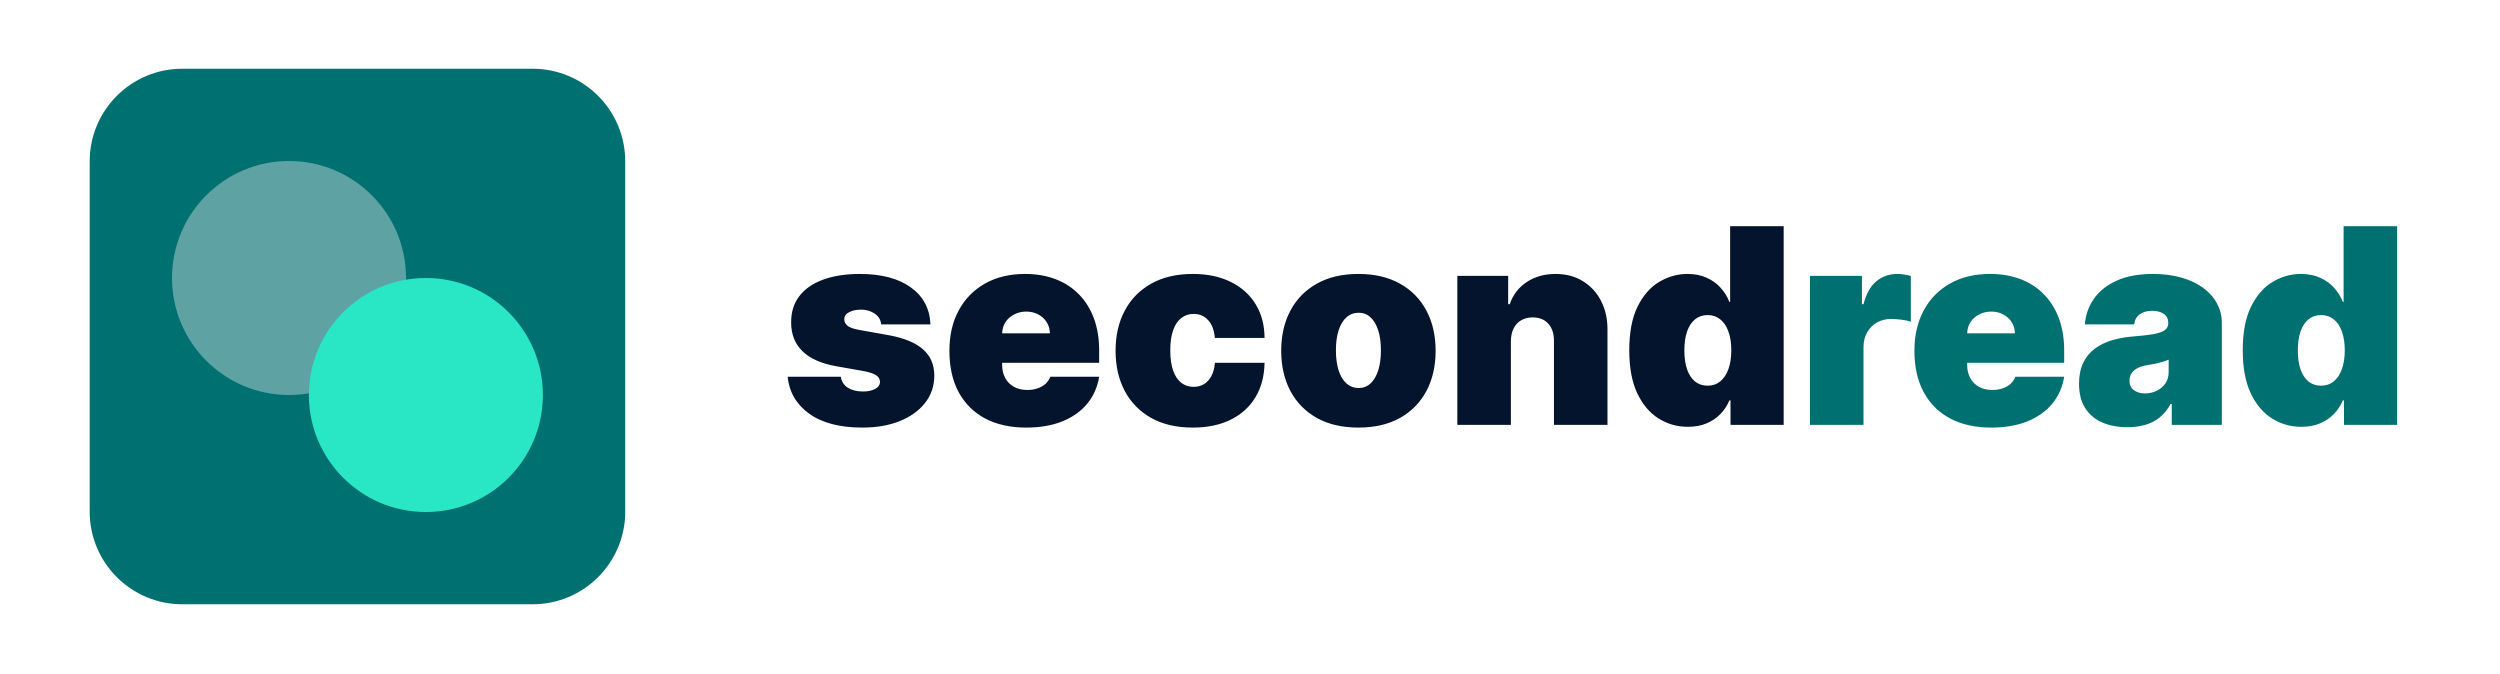
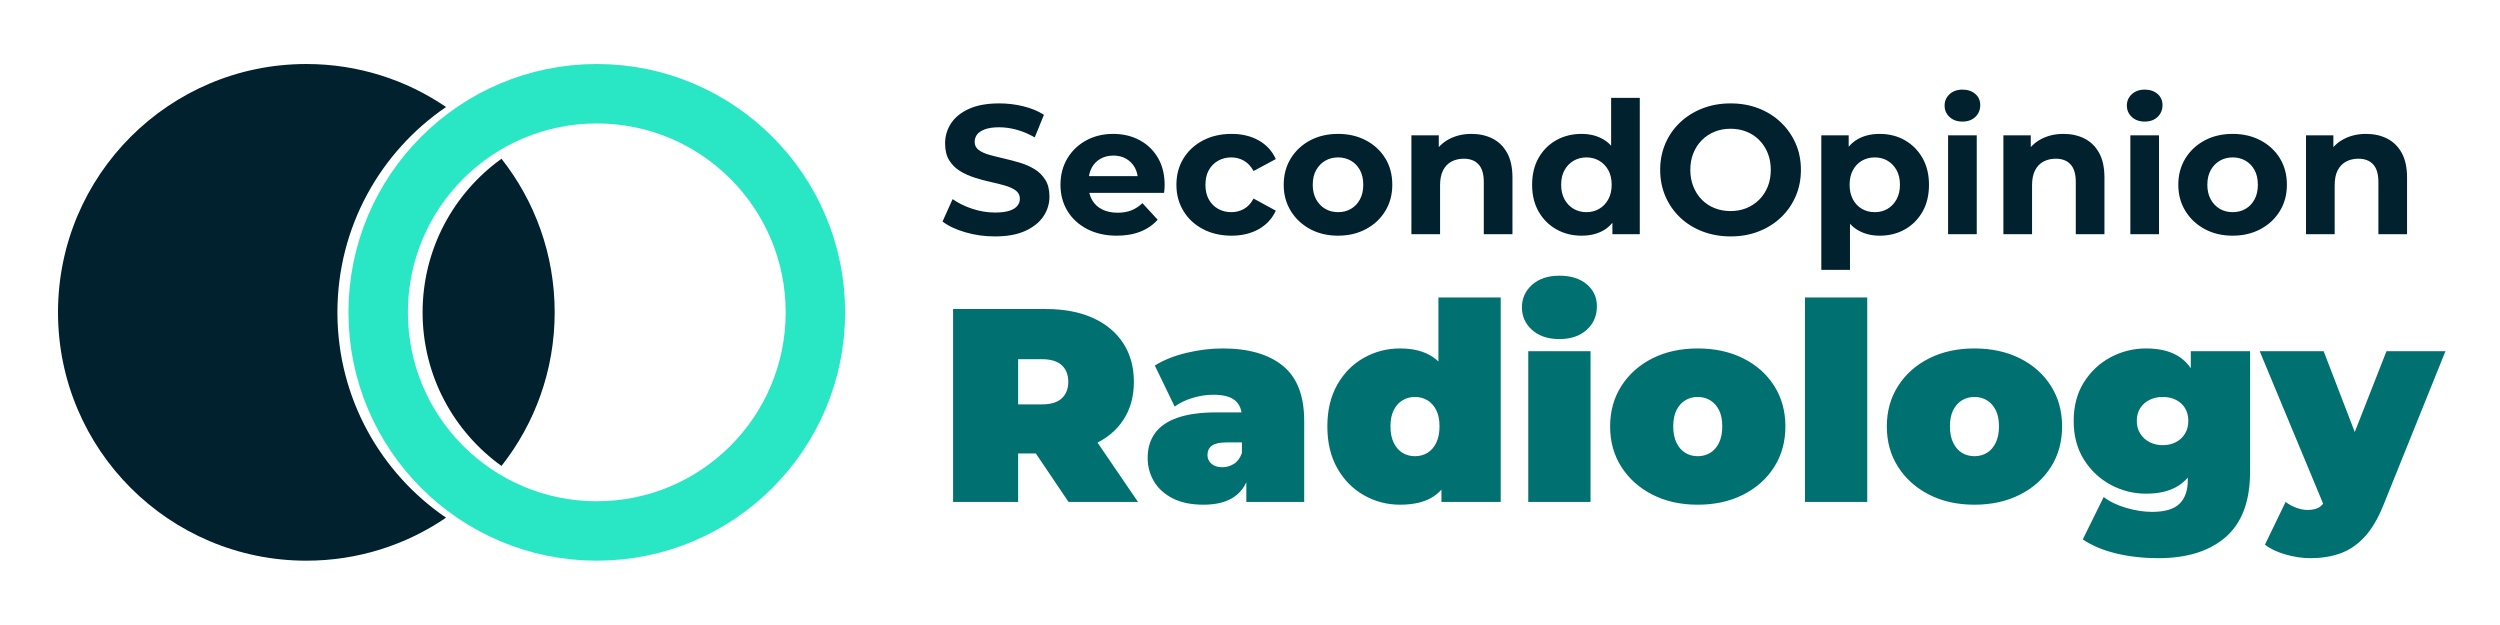
- <svg xmlns="http://www.w3.org/2000/svg" width="1080" height="291" viewBox="0 0 1080 291" fill="none">
-   <rect x="38.745" y="29.693" width="231.349" height="231.349" rx="40" fill="#007071" />
-   <circle cx="124.86" cy="120.093" r="50.55" fill="#5EA2A3" />
-   <circle cx="183.979" cy="170.643" r="50.55" fill="#29E6C4" />
-   <path d="M401.949 140.134H380.664C380.552 138.821 380.091 137.69 379.281 136.74C378.471 135.791 377.423 135.064 376.138 134.561C374.881 134.031 373.485 133.765 371.948 133.765C369.965 133.765 368.261 134.128 366.837 134.855C365.412 135.581 364.714 136.615 364.742 137.955C364.714 138.905 365.119 139.785 365.957 140.595C366.823 141.405 368.485 142.034 370.943 142.481L384.016 144.827C390.608 146.028 395.51 148.053 398.723 150.903C401.963 153.724 403.597 157.509 403.625 162.258C403.597 166.839 402.228 170.819 399.519 174.199C396.837 177.551 393.164 180.149 388.499 181.993C383.862 183.808 378.569 184.716 372.619 184.716C362.786 184.716 355.09 182.705 349.532 178.683C344.001 174.66 340.914 169.353 340.272 162.76H363.233C363.54 164.8 364.546 166.378 366.25 167.495C367.982 168.585 370.161 169.129 372.786 169.129C374.909 169.129 376.655 168.766 378.024 168.04C379.421 167.314 380.133 166.28 380.161 164.939C380.133 163.71 379.518 162.732 378.317 162.006C377.144 161.28 375.3 160.693 372.786 160.246L361.389 158.235C354.825 157.09 349.909 154.911 346.641 151.699C343.372 148.486 341.752 144.352 341.78 139.296C341.752 134.827 342.925 131.042 345.3 127.941C347.702 124.813 351.124 122.438 355.565 120.818C360.035 119.17 365.328 118.346 371.446 118.346C380.747 118.346 388.08 120.273 393.443 124.128C398.834 127.983 401.67 133.318 401.949 140.134ZM443.326 184.716C436.454 184.716 430.532 183.403 425.56 180.778C420.616 178.124 416.803 174.325 414.121 169.381C411.467 164.408 410.141 158.459 410.141 151.531C410.141 144.883 411.481 139.073 414.163 134.101C416.845 129.128 420.63 125.26 425.518 122.494C430.406 119.729 436.175 118.346 442.823 118.346C447.683 118.346 452.083 119.1 456.021 120.609C459.96 122.117 463.326 124.31 466.119 127.187C468.913 130.036 471.064 133.5 472.572 137.578C474.08 141.657 474.835 146.252 474.835 151.364V156.727H417.347V143.989H453.549C453.521 142.145 453.046 140.525 452.125 139.129C451.231 137.704 450.016 136.601 448.479 135.818C446.971 135.008 445.253 134.603 443.326 134.603C441.454 134.603 439.736 135.008 438.172 135.818C436.608 136.601 435.351 137.69 434.401 139.087C433.479 140.483 432.99 142.117 432.934 143.989V157.732C432.934 159.799 433.367 161.643 434.233 163.263C435.099 164.883 436.342 166.154 437.962 167.076C439.583 167.998 441.538 168.459 443.828 168.459C445.421 168.459 446.873 168.235 448.186 167.788C449.527 167.342 450.672 166.699 451.622 165.861C452.572 164.995 453.27 163.962 453.717 162.76H474.835C474.108 167.23 472.39 171.113 469.681 174.409C466.971 177.677 463.382 180.219 458.913 182.035C454.471 183.822 449.275 184.716 443.326 184.716ZM515.279 184.716C508.296 184.716 502.318 183.333 497.346 180.568C492.373 177.775 488.561 173.892 485.907 168.92C483.253 163.92 481.926 158.123 481.926 151.531C481.926 144.939 483.253 139.157 485.907 134.184C488.561 129.184 492.373 125.301 497.346 122.536C502.318 119.743 508.296 118.346 515.279 118.346C521.592 118.346 527.053 119.491 531.662 121.782C536.299 124.044 539.888 127.257 542.43 131.419C544.972 135.553 546.257 140.414 546.285 146H524.832C524.525 142.62 523.547 140.05 521.899 138.291C520.279 136.503 518.184 135.609 515.614 135.609C513.603 135.609 511.843 136.196 510.335 137.369C508.826 138.514 507.653 140.26 506.815 142.606C505.977 144.925 505.558 147.844 505.558 151.364C505.558 154.883 505.977 157.816 506.815 160.163C507.653 162.481 508.826 164.227 510.335 165.4C511.843 166.545 513.603 167.118 515.614 167.118C517.318 167.118 518.827 166.727 520.139 165.945C521.452 165.135 522.514 163.962 523.324 162.425C524.162 160.861 524.665 158.961 524.832 156.727H546.285C546.201 162.397 544.903 167.342 542.389 171.559C539.874 175.75 536.313 178.99 531.704 181.28C527.123 183.571 521.648 184.716 515.279 184.716ZM586.834 184.716C579.851 184.716 573.873 183.333 568.901 180.568C563.929 177.775 560.116 173.892 557.462 168.92C554.808 163.92 553.482 158.123 553.482 151.531C553.482 144.939 554.808 139.157 557.462 134.184C560.116 129.184 563.929 125.301 568.901 122.536C573.873 119.743 579.851 118.346 586.834 118.346C593.818 118.346 599.795 119.743 604.768 122.536C609.74 125.301 613.553 129.184 616.206 134.184C618.86 139.157 620.187 144.939 620.187 151.531C620.187 158.123 618.86 163.92 616.206 168.92C613.553 173.892 609.74 177.775 604.768 180.568C599.795 183.333 593.818 184.716 586.834 184.716ZM587.002 167.621C588.957 167.621 590.647 166.964 592.072 165.652C593.496 164.339 594.6 162.467 595.382 160.037C596.164 157.607 596.555 154.716 596.555 151.364C596.555 147.984 596.164 145.092 595.382 142.69C594.6 140.26 593.496 138.388 592.072 137.075C590.647 135.763 588.957 135.106 587.002 135.106C584.935 135.106 583.161 135.763 581.681 137.075C580.2 138.388 579.069 140.26 578.287 142.69C577.505 145.092 577.113 147.984 577.113 151.364C577.113 154.716 577.505 157.607 578.287 160.037C579.069 162.467 580.2 164.339 581.681 165.652C583.161 166.964 584.935 167.621 587.002 167.621ZM652.702 147.341V183.543H629.573V119.184H651.528V131.419H652.199C653.596 127.341 656.054 124.142 659.573 121.824C663.121 119.505 667.255 118.346 671.976 118.346C676.529 118.346 680.482 119.394 683.834 121.489C687.214 123.556 689.825 126.405 691.669 130.036C693.541 133.668 694.462 137.816 694.434 142.481V183.543H671.305V147.341C671.333 144.157 670.523 141.657 668.875 139.841C667.255 138.025 664.992 137.117 662.087 137.117C660.188 137.117 658.526 137.536 657.101 138.374C655.705 139.184 654.629 140.358 653.875 141.894C653.121 143.402 652.73 145.218 652.702 147.341ZM729.149 184.381C724.568 184.381 720.35 183.18 716.495 180.778C712.668 178.375 709.595 174.73 707.277 169.842C704.986 164.953 703.841 158.794 703.841 151.364C703.841 143.598 705.042 137.285 707.444 132.425C709.875 127.564 713.003 124.003 716.83 121.74C720.685 119.477 724.735 118.346 728.981 118.346C732.166 118.346 734.959 118.905 737.361 120.022C739.764 121.111 741.775 122.578 743.395 124.422C745.015 126.237 746.244 128.235 747.082 130.413H747.417V97.731H770.546V183.543H747.585V172.984H747.082C746.188 175.163 744.903 177.118 743.227 178.85C741.579 180.554 739.568 181.909 737.194 182.914C734.847 183.892 732.166 184.381 729.149 184.381ZM737.697 166.615C739.819 166.615 741.635 166.001 743.144 164.772C744.68 163.515 745.853 161.755 746.663 159.492C747.501 157.202 747.92 154.492 747.92 151.364C747.92 148.179 747.501 145.456 746.663 143.193C745.853 140.902 744.68 139.157 743.144 137.955C741.635 136.726 739.819 136.112 737.697 136.112C735.574 136.112 733.758 136.726 732.249 137.955C730.769 139.157 729.624 140.902 728.814 143.193C728.032 145.456 727.64 148.179 727.64 151.364C727.64 154.548 728.032 157.285 728.814 159.576C729.624 161.839 730.769 163.584 732.249 164.814C733.758 166.015 735.574 166.615 737.697 166.615Z" fill="#03142C" />
-   <path d="M781.901 183.543V119.184H804.36V131.419H805.03C806.204 126.894 808.061 123.584 810.603 121.489C813.173 119.394 816.176 118.346 819.612 118.346C820.617 118.346 821.609 118.43 822.587 118.597C823.592 118.737 824.556 118.947 825.478 119.226V138.961C824.332 138.57 822.922 138.277 821.246 138.081C819.57 137.886 818.131 137.788 816.93 137.788C814.667 137.788 812.628 138.305 810.813 139.338C809.025 140.344 807.614 141.768 806.581 143.612C805.547 145.428 805.03 147.565 805.03 150.023V183.543H781.901ZM860.213 184.716C853.341 184.716 847.42 183.403 842.447 180.778C837.503 178.124 833.69 174.325 831.009 169.381C828.355 164.408 827.028 158.459 827.028 151.531C827.028 144.883 828.369 139.073 831.05 134.101C833.732 129.128 837.517 125.26 842.405 122.494C847.294 119.729 853.062 118.346 859.71 118.346C864.571 118.346 868.97 119.1 872.909 120.609C876.848 122.117 880.214 124.31 883.007 127.187C885.8 130.036 887.951 133.5 889.46 137.578C890.968 141.657 891.722 146.252 891.722 151.364V156.727H834.235V143.989H870.437C870.409 142.145 869.934 140.525 869.012 139.129C868.118 137.704 866.903 136.601 865.367 135.818C863.858 135.008 862.141 134.603 860.213 134.603C858.342 134.603 856.624 135.008 855.059 135.818C853.495 136.601 852.238 137.69 851.288 139.087C850.367 140.483 849.878 142.117 849.822 143.989V157.732C849.822 159.799 850.255 161.643 851.121 163.263C851.987 164.883 853.23 166.154 854.85 167.076C856.47 167.998 858.425 168.459 860.716 168.459C862.308 168.459 863.761 168.235 865.074 167.788C866.414 167.342 867.56 166.699 868.509 165.861C869.459 164.995 870.157 163.962 870.604 162.76H891.722C890.996 167.23 889.278 171.113 886.568 174.409C883.859 177.677 880.269 180.219 875.8 182.035C871.359 183.822 866.163 184.716 860.213 184.716ZM919.094 184.549C914.987 184.549 911.356 183.878 908.199 182.537C905.071 181.169 902.613 179.102 900.825 176.336C899.037 173.571 898.143 170.051 898.143 165.777C898.143 162.258 898.744 159.255 899.945 156.769C901.146 154.255 902.822 152.202 904.973 150.609C907.124 149.017 909.624 147.802 912.473 146.964C915.35 146.126 918.451 145.581 921.775 145.33C925.379 145.051 928.27 144.715 930.449 144.324C932.655 143.905 934.248 143.333 935.225 142.606C936.203 141.852 936.692 140.86 936.692 139.631V139.464C936.692 137.788 936.049 136.503 934.764 135.609C933.479 134.715 931.831 134.268 929.82 134.268C927.613 134.268 925.812 134.757 924.415 135.735C923.046 136.684 922.222 138.151 921.943 140.134H900.657C900.937 136.224 902.18 132.62 904.387 129.324C906.621 126 909.876 123.346 914.149 121.363C918.423 119.352 923.758 118.346 930.155 118.346C934.764 118.346 938.898 118.891 942.558 119.98C946.217 121.042 949.332 122.536 951.902 124.463C954.471 126.363 956.427 128.598 957.768 131.168C959.136 133.709 959.821 136.475 959.821 139.464V183.543H938.2V174.492H937.697C936.412 176.895 934.848 178.836 933.005 180.317C931.189 181.797 929.108 182.873 926.761 183.543C924.443 184.213 921.887 184.549 919.094 184.549ZM926.636 169.967C928.395 169.967 930.044 169.604 931.58 168.878C933.144 168.152 934.415 167.104 935.393 165.735C936.37 164.367 936.859 162.705 936.859 160.749V155.386C936.245 155.637 935.588 155.875 934.89 156.098C934.22 156.322 933.493 156.531 932.711 156.727C931.957 156.922 931.147 157.104 930.281 157.271C929.443 157.439 928.563 157.593 927.641 157.732C925.854 158.012 924.387 158.473 923.242 159.115C922.124 159.73 921.286 160.498 920.728 161.42C920.197 162.313 919.932 163.319 919.932 164.436C919.932 166.224 920.56 167.593 921.817 168.543C923.074 169.492 924.68 169.967 926.636 169.967ZM994.169 184.381C989.587 184.381 985.369 183.18 981.515 180.778C977.688 178.375 974.615 174.73 972.297 169.842C970.006 164.953 968.861 158.794 968.861 151.364C968.861 143.598 970.062 137.285 972.464 132.425C974.894 127.564 978.023 124.003 981.85 121.74C985.705 119.477 989.755 118.346 994.001 118.346C997.185 118.346 999.979 118.905 1002.38 120.022C1004.78 121.111 1006.79 122.578 1008.41 124.422C1010.03 126.237 1011.26 128.235 1012.1 130.413H1012.44V97.731H1035.57V183.543H1012.6V172.984H1012.1C1011.21 175.163 1009.92 177.118 1008.25 178.85C1006.6 180.554 1004.59 181.909 1002.21 182.914C999.867 183.892 997.185 184.381 994.169 184.381ZM1002.72 166.615C1004.84 166.615 1006.65 166.001 1008.16 164.772C1009.7 163.515 1010.87 161.755 1011.68 159.492C1012.52 157.202 1012.94 154.492 1012.94 151.364C1012.94 148.179 1012.52 145.456 1011.68 143.193C1010.87 140.902 1009.7 139.157 1008.16 137.955C1006.65 136.726 1004.84 136.112 1002.72 136.112C1000.59 136.112 998.778 136.726 997.269 137.955C995.789 139.157 994.643 140.902 993.833 143.193C993.051 145.456 992.66 148.179 992.66 151.364C992.66 154.548 993.051 157.285 993.833 159.576C994.643 161.839 995.789 163.584 997.269 164.814C998.778 166.015 1000.59 166.615 1002.72 166.615Z" fill="#007071" />
+ <svg xmlns="http://www.w3.org/2000/svg" viewBox="0 0 2041 510" width="2041" height="510" fill="none" role="img" aria-label="SecondOpinion Radiology">
+   <g transform="translate(47.35474 52.25803)">
+     <path d="M202.742 0C245.035 0 284.302 12.953 316.797 35.104C263.262 71.598 228.11 133.064 228.11 202.742L228.114 204.053C228.552 273.19 263.597 334.114 316.796 370.379C284.301 392.53 245.035 405.484 202.742 405.484C90.771 405.484 0 314.713 0 202.742C0 90.771 90.771 0 202.742 0ZM362.068 77.355C389.259 111.857 405.483 155.405 405.483 202.742C405.483 250.08 389.258 293.627 362.068 328.129C323.063 300.144 297.652 254.411 297.652 202.742C297.652 151.073 323.063 105.34 362.068 77.355Z" fill="#00212D" />
+     <circle cx="439.852" cy="202.742" r="178.48" stroke="#29E6C4" stroke-width="48.523" />
+   </g>
+   <path d="M812.22 193.01Q799.62 193.01 788.07 189.63Q776.52 186.26 769.47 180.86L777.72 162.56Q784.47 167.36 793.7 170.43Q802.92 173.51 812.37 173.51Q819.57 173.51 824 172.08Q828.42 170.66 830.52 168.11Q832.62 165.56 832.62 162.26Q832.62 158.06 829.32 155.58Q826.02 153.11 820.62 151.53Q815.22 149.96 808.7 148.53Q802.17 147.11 795.65 145.01Q789.12 142.91 783.72 139.61Q778.32 136.31 774.95 130.91Q771.57 125.51 771.57 117.11Q771.57 108.11 776.45 100.68Q781.32 93.26 791.15 88.83Q800.97 84.41 815.82 84.41Q825.72 84.41 835.32 86.73Q844.92 89.06 852.27 93.71L844.77 112.16Q837.42 107.96 830.07 105.93Q822.72 103.91 815.67 103.91Q808.62 103.91 804.12 105.56Q799.62 107.21 797.67 109.83Q795.72 112.46 795.72 115.91Q795.72 119.96 799.02 122.43Q802.32 124.91 807.72 126.41Q813.12 127.91 819.65 129.41Q826.17 130.91 832.7 132.86Q839.22 134.81 844.62 138.11Q850.02 141.41 853.4 146.81Q856.77 152.21 856.77 160.46Q856.77 169.31 851.82 176.66Q846.87 184.01 837.05 188.51Q827.22 193.01 812.22 193.01ZM911.82 192.41Q898.02 192.41 887.6 187.01Q877.17 181.61 871.47 172.23Q865.77 162.86 865.77 150.86Q865.77 138.71 871.4 129.33Q877.02 119.96 886.77 114.63Q896.52 109.31 908.82 109.31Q920.67 109.31 930.2 114.33Q939.72 119.36 945.27 128.73Q950.82 138.11 950.82 151.16Q950.82 152.51 950.67 154.23Q950.52 155.96 950.37 157.46H884.82V143.81H938.07L929.07 147.86Q929.07 141.56 926.52 136.91Q923.97 132.26 919.47 129.63Q914.97 127.01 908.97 127.01Q902.97 127.01 898.4 129.63Q893.82 132.26 891.27 136.98Q888.72 141.71 888.72 148.16V151.76Q888.72 158.36 891.65 163.38Q894.57 168.41 899.9 171.03Q905.22 173.66 912.42 173.66Q918.87 173.66 923.75 171.71Q928.62 169.76 932.67 165.86L945.12 179.36Q939.57 185.66 931.17 189.03Q922.77 192.41 911.82 192.41ZM1005.42 192.41Q992.37 192.41 982.17 187.08Q971.97 181.76 966.2 172.31Q960.42 162.86 960.42 150.86Q960.42 138.71 966.2 129.33Q971.97 119.96 982.17 114.63Q992.37 109.31 1005.42 109.31Q1018.17 109.31 1027.62 114.63Q1037.07 119.96 1041.57 129.86L1023.42 139.61Q1020.27 133.91 1015.55 131.21Q1010.82 128.51 1005.27 128.51Q999.27 128.51 994.47 131.21Q989.67 133.91 986.9 138.86Q984.12 143.81 984.12 150.86Q984.12 157.91 986.9 162.86Q989.67 167.81 994.47 170.51Q999.27 173.21 1005.27 173.21Q1010.82 173.21 1015.55 170.58Q1020.27 167.96 1023.42 162.11L1041.57 172.01Q1037.07 181.76 1027.62 187.08Q1018.17 192.41 1005.42 192.41ZM1092.42 192.41Q1079.52 192.41 1069.55 187.01Q1059.57 181.61 1053.8 172.23Q1048.02 162.86 1048.02 150.86Q1048.02 138.71 1053.8 129.33Q1059.57 119.96 1069.55 114.63Q1079.52 109.31 1092.42 109.31Q1105.17 109.31 1115.22 114.63Q1125.27 119.96 1130.97 129.26Q1136.67 138.56 1136.67 150.86Q1136.67 162.86 1130.97 172.23Q1125.27 181.61 1115.22 187.01Q1105.17 192.41 1092.42 192.41ZM1092.42 173.21Q1098.27 173.21 1102.92 170.51Q1107.57 167.81 1110.27 162.78Q1112.97 157.76 1112.97 150.86Q1112.97 143.81 1110.27 138.86Q1107.57 133.91 1102.92 131.21Q1098.27 128.51 1092.42 128.51Q1086.57 128.51 1081.92 131.21Q1077.27 133.91 1074.5 138.86Q1071.72 143.81 1071.72 150.86Q1071.72 157.76 1074.5 162.78Q1077.27 167.81 1081.92 170.51Q1086.57 173.21 1092.42 173.21ZM1201.32 109.31Q1210.92 109.31 1218.5 113.13Q1226.07 116.96 1230.42 124.83Q1234.77 132.71 1234.77 145.01V191.21H1211.37V148.61Q1211.37 138.86 1207.1 134.21Q1202.82 129.56 1195.02 129.56Q1189.47 129.56 1185.05 131.88Q1180.62 134.21 1178.15 139.01Q1175.67 143.81 1175.67 151.31V191.21H1152.27V110.51H1174.62V132.86L1170.42 126.11Q1174.77 118.01 1182.87 113.66Q1190.97 109.31 1201.32 109.31ZM1291.17 192.41Q1279.77 192.41 1270.62 187.23Q1261.47 182.06 1256.15 172.76Q1250.82 163.46 1250.82 150.86Q1250.82 138.11 1256.15 128.81Q1261.47 119.51 1270.62 114.41Q1279.77 109.31 1291.17 109.31Q1301.37 109.31 1309.02 113.81Q1316.67 118.31 1320.87 127.46Q1325.07 136.61 1325.07 150.86Q1325.07 164.96 1321.02 174.18Q1316.97 183.41 1309.4 187.91Q1301.82 192.41 1291.17 192.41ZM1295.22 173.21Q1300.92 173.21 1305.57 170.51Q1310.22 167.81 1313 162.78Q1315.77 157.76 1315.77 150.86Q1315.77 143.81 1313 138.86Q1310.22 133.91 1305.57 131.21Q1300.92 128.51 1295.22 128.51Q1289.37 128.51 1284.72 131.21Q1280.07 133.91 1277.3 138.86Q1274.52 143.81 1274.52 150.86Q1274.52 157.76 1277.3 162.78Q1280.07 167.81 1284.72 170.51Q1289.37 173.21 1295.22 173.21ZM1316.37 191.21V174.71L1316.82 150.71L1315.32 126.86V79.91H1338.72V191.21ZM1412.97 193.01Q1400.52 193.01 1389.95 188.96Q1379.37 184.91 1371.65 177.56Q1363.92 170.21 1359.65 160.31Q1355.37 150.41 1355.37 138.71Q1355.37 127.01 1359.65 117.11Q1363.92 107.21 1371.72 99.86Q1379.52 92.51 1390.02 88.46Q1400.52 84.41 1412.82 84.41Q1425.27 84.41 1435.7 88.46Q1446.12 92.51 1453.85 99.86Q1461.57 107.21 1465.92 117.03Q1470.27 126.86 1470.27 138.71Q1470.27 150.41 1465.92 160.38Q1461.57 170.36 1453.85 177.63Q1446.12 184.91 1435.7 188.96Q1425.27 193.01 1412.97 193.01ZM1412.82 172.31Q1419.87 172.31 1425.8 169.91Q1431.72 167.51 1436.22 163.01Q1440.72 158.51 1443.2 152.36Q1445.67 146.21 1445.67 138.71Q1445.67 131.21 1443.2 125.06Q1440.72 118.91 1436.3 114.41Q1431.87 109.91 1425.87 107.51Q1419.87 105.11 1412.82 105.11Q1405.77 105.11 1399.85 107.51Q1393.92 109.91 1389.42 114.41Q1384.92 118.91 1382.45 125.06Q1379.97 131.21 1379.97 138.71Q1379.97 146.06 1382.45 152.28Q1384.92 158.51 1389.35 163.01Q1393.77 167.51 1399.77 169.91Q1405.77 172.31 1412.82 172.31ZM1534.62 192.41Q1524.42 192.41 1516.77 187.91Q1509.12 183.41 1504.85 174.18Q1500.57 164.96 1500.57 150.86Q1500.57 136.61 1504.62 127.46Q1508.67 118.31 1516.32 113.81Q1523.97 109.31 1534.62 109.31Q1546.02 109.31 1555.1 114.48Q1564.17 119.66 1569.5 128.96Q1574.82 138.26 1574.82 150.86Q1574.82 163.61 1569.5 172.91Q1564.17 182.21 1555.1 187.31Q1546.02 192.41 1534.62 192.41ZM1486.92 220.31V110.51H1509.27V127.01L1508.82 151.01L1510.32 174.86V220.31ZM1530.57 173.21Q1536.42 173.21 1541 170.51Q1545.57 167.81 1548.35 162.78Q1551.12 157.76 1551.12 150.86Q1551.12 143.81 1548.35 138.86Q1545.57 133.91 1541 131.21Q1536.42 128.51 1530.57 128.51Q1524.72 128.51 1520.07 131.21Q1515.42 133.91 1512.72 138.86Q1510.02 143.81 1510.02 150.86Q1510.02 157.76 1512.72 162.78Q1515.42 167.81 1520.07 170.51Q1524.72 173.21 1530.57 173.21ZM1590.42 191.21V110.51H1613.82V191.21ZM1602.12 99.26Q1595.67 99.26 1591.62 95.51Q1587.57 91.76 1587.57 86.21Q1587.57 80.66 1591.62 76.91Q1595.67 73.16 1602.12 73.16Q1608.57 73.16 1612.62 76.68Q1616.67 80.21 1616.67 85.76Q1616.67 91.61 1612.7 95.43Q1608.72 99.26 1602.12 99.26ZM1684.62 109.31Q1694.22 109.31 1701.8 113.13Q1709.37 116.96 1713.72 124.83Q1718.07 132.71 1718.07 145.01V191.21H1694.67V148.61Q1694.67 138.86 1690.4 134.21Q1686.12 129.56 1678.32 129.56Q1672.77 129.56 1668.35 131.88Q1663.92 134.21 1661.45 139.01Q1658.97 143.81 1658.97 151.31V191.21H1635.57V110.51H1657.92V132.86L1653.72 126.11Q1658.07 118.01 1666.17 113.66Q1674.27 109.31 1684.62 109.31ZM1739.22 191.21V110.51H1762.62V191.21ZM1750.92 99.26Q1744.47 99.26 1740.42 95.51Q1736.37 91.76 1736.37 86.21Q1736.37 80.66 1740.42 76.91Q1744.47 73.16 1750.92 73.16Q1757.37 73.16 1761.42 76.68Q1765.47 80.21 1765.47 85.76Q1765.47 91.61 1761.5 95.43Q1757.52 99.26 1750.92 99.26ZM1822.77 192.41Q1809.87 192.41 1799.9 187.01Q1789.92 181.61 1784.15 172.23Q1778.37 162.86 1778.37 150.86Q1778.37 138.71 1784.15 129.33Q1789.92 119.96 1799.9 114.63Q1809.87 109.31 1822.77 109.31Q1835.52 109.31 1845.57 114.63Q1855.62 119.96 1861.32 129.26Q1867.02 138.56 1867.02 150.86Q1867.02 162.86 1861.32 172.23Q1855.62 181.61 1845.57 187.01Q1835.52 192.41 1822.77 192.41ZM1822.77 173.21Q1828.62 173.21 1833.27 170.51Q1837.92 167.81 1840.62 162.78Q1843.32 157.76 1843.32 150.86Q1843.32 143.81 1840.62 138.86Q1837.92 133.91 1833.27 131.21Q1828.62 128.51 1822.77 128.51Q1816.92 128.51 1812.27 131.21Q1807.62 133.91 1804.85 138.86Q1802.07 143.81 1802.07 150.86Q1802.07 157.76 1804.85 162.78Q1807.62 167.81 1812.27 170.51Q1816.92 173.21 1822.77 173.21ZM1931.67 109.31Q1941.27 109.31 1948.85 113.13Q1956.42 116.96 1960.77 124.83Q1965.12 132.71 1965.12 145.01V191.21H1941.72V148.61Q1941.72 138.86 1937.45 134.21Q1933.17 129.56 1925.37 129.56Q1919.82 129.56 1915.4 131.88Q1910.97 134.21 1908.5 139.01Q1906.02 143.81 1906.02 151.31V191.21H1882.62V110.51H1904.97V132.86L1900.77 126.11Q1905.12 118.01 1913.22 113.66Q1921.32 109.31 1931.67 109.31Z" fill="#00212D" />
+   <path d="M778.1 409.79V252.29H853.92Q875.97 252.29 892.06 259.49Q908.15 266.69 916.92 280.08Q925.7 293.47 925.7 311.69Q925.7 329.92 916.92 343.08Q908.15 356.24 892.06 363.22Q875.97 370.19 853.92 370.19H807.57L831.2 348.37V409.79ZM872.37 409.79 833.67 352.42H889.92L929.07 409.79ZM831.2 354.22 807.57 330.14H850.55Q861.57 330.14 866.86 325.19Q872.15 320.24 872.15 311.69Q872.15 303.14 866.86 298.19Q861.57 293.24 850.55 293.24H807.57L831.2 269.17ZM1017.5 409.79V387.97L1013.9 382.12V340.72Q1013.9 331.72 1008.38 326.99Q1002.87 322.27 990.5 322.27Q982.17 322.27 973.62 324.86Q965.07 327.44 959 331.94L942.8 298.42Q953.6 291.67 968.67 288.07Q983.75 284.47 998.15 284.47Q1029.87 284.47 1047.31 298.64Q1064.75 312.82 1064.75 343.64V409.79ZM982.62 412.04Q967.55 412.04 957.42 406.87Q947.3 401.69 942.12 393.03Q936.95 384.37 936.95 373.79Q936.95 361.87 943.02 353.54Q949.1 345.22 961.58 340.94Q974.07 336.67 993.2 336.67H1018.85V361.19H1001.3Q993.2 361.19 989.48 363.78Q985.77 366.37 985.77 371.54Q985.77 375.82 989.03 378.63Q992.3 381.44 997.92 381.44Q1003.1 381.44 1007.48 378.63Q1011.87 375.82 1013.9 369.74L1020.42 384.82Q1017.5 398.54 1008.05 405.29Q998.6 412.04 982.62 412.04ZM1143.05 412.04Q1127.07 412.04 1113.46 404.28Q1099.85 396.52 1091.75 382.23Q1083.65 367.94 1083.65 348.14Q1083.65 328.34 1091.75 314.06Q1099.85 299.77 1113.46 292.12Q1127.07 284.47 1143.05 284.47Q1159.25 284.47 1169.6 291.33Q1179.95 298.19 1184.9 312.26Q1189.85 326.32 1189.85 348.14Q1189.85 370.19 1185.23 384.37Q1180.62 398.54 1170.38 405.29Q1160.15 412.04 1143.05 412.04ZM1155.2 372.44Q1160.82 372.44 1165.32 369.74Q1169.82 367.04 1172.52 361.53Q1175.22 356.02 1175.22 348.14Q1175.22 340.04 1172.52 334.76Q1169.82 329.47 1165.32 326.77Q1160.82 324.07 1155.2 324.07Q1149.57 324.07 1145.07 326.77Q1140.57 329.47 1137.87 334.76Q1135.17 340.04 1135.17 348.14Q1135.17 356.02 1137.87 361.53Q1140.57 367.04 1145.07 369.74Q1149.57 372.44 1155.2 372.44ZM1176.8 409.79V393.14L1176.57 348.14L1174.32 303.14V242.84H1225.17V409.79ZM1247.67 409.79V286.72H1298.52V409.79ZM1273.1 276.82Q1259.15 276.82 1250.82 269.39Q1242.5 261.97 1242.5 250.94Q1242.5 239.92 1250.82 232.49Q1259.15 225.07 1273.1 225.07Q1287.05 225.07 1295.37 232.04Q1303.7 239.02 1303.7 250.04Q1303.7 261.74 1295.37 269.28Q1287.05 276.82 1273.1 276.82ZM1386.05 412.04Q1365.12 412.04 1349.03 403.83Q1332.95 395.62 1323.72 381.22Q1314.5 366.82 1314.5 348.14Q1314.5 329.47 1323.72 315.07Q1332.95 300.67 1349.03 292.57Q1365.12 284.47 1386.05 284.47Q1406.97 284.47 1423.17 292.57Q1439.37 300.67 1448.48 315.07Q1457.6 329.47 1457.6 348.14Q1457.6 366.82 1448.48 381.22Q1439.37 395.62 1423.17 403.83Q1406.97 412.04 1386.05 412.04ZM1386.05 372.44Q1391.67 372.44 1396.17 369.74Q1400.67 367.04 1403.37 361.53Q1406.07 356.02 1406.07 348.14Q1406.07 340.04 1403.37 334.76Q1400.67 329.47 1396.17 326.77Q1391.67 324.07 1386.05 324.07Q1380.42 324.07 1375.92 326.77Q1371.42 329.47 1368.72 334.76Q1366.02 340.04 1366.02 348.14Q1366.02 356.02 1368.72 361.53Q1371.42 367.04 1375.92 369.74Q1380.42 372.44 1386.05 372.44ZM1473.57 409.79V242.84H1524.42V409.79ZM1611.95 412.04Q1591.02 412.04 1574.93 403.83Q1558.85 395.62 1549.62 381.22Q1540.4 366.82 1540.4 348.14Q1540.4 329.47 1549.62 315.07Q1558.85 300.67 1574.93 292.57Q1591.02 284.47 1611.95 284.47Q1632.87 284.47 1649.07 292.57Q1665.27 300.67 1674.38 315.07Q1683.5 329.47 1683.5 348.14Q1683.5 366.82 1674.38 381.22Q1665.27 395.62 1649.07 403.83Q1632.87 412.04 1611.95 412.04ZM1611.95 372.44Q1617.57 372.44 1622.07 369.74Q1626.57 367.04 1629.27 361.53Q1631.97 356.02 1631.97 348.14Q1631.97 340.04 1629.27 334.76Q1626.57 329.47 1622.07 326.77Q1617.57 324.07 1611.95 324.07Q1606.32 324.07 1601.82 326.77Q1597.32 329.47 1594.62 334.76Q1591.92 340.04 1591.92 348.14Q1591.92 356.02 1594.62 361.53Q1597.32 367.04 1601.82 369.74Q1606.32 372.44 1611.95 372.44ZM1762.02 455.69Q1743.8 455.69 1727.82 451.87Q1711.85 448.04 1700.37 440.39L1717.47 405.74Q1724.67 411.37 1735.81 414.63Q1746.95 417.89 1756.85 417.89Q1772.6 417.89 1779.35 411.26Q1786.1 404.62 1786.1 392.24V381.89L1788.35 343.64L1788.57 305.39V286.72H1836.95V385.27Q1836.95 421.04 1817.15 438.37Q1797.35 455.69 1762.02 455.69ZM1752.12 403.04Q1736.6 403.04 1723.1 395.73Q1709.6 388.42 1701.27 375.14Q1692.95 361.87 1692.95 343.64Q1692.95 325.42 1701.27 312.14Q1709.6 298.87 1723.1 291.67Q1736.6 284.47 1752.12 284.47Q1768.1 284.47 1778.33 290.77Q1788.57 297.07 1793.52 310.23Q1798.47 323.39 1798.47 343.64Q1798.47 363.89 1793.52 377.06Q1788.57 390.22 1778.33 396.63Q1768.1 403.04 1752.12 403.04ZM1765.62 363.44Q1771.7 363.44 1776.42 360.97Q1781.15 358.49 1783.85 353.99Q1786.55 349.49 1786.55 343.64Q1786.55 337.57 1783.85 333.18Q1781.15 328.79 1776.42 326.43Q1771.7 324.07 1765.62 324.07Q1759.77 324.07 1754.93 326.43Q1750.1 328.79 1747.28 333.18Q1744.47 337.57 1744.47 343.64Q1744.47 349.49 1747.28 353.99Q1750.1 358.49 1754.93 360.97Q1759.77 363.44 1765.62 363.44ZM1886.45 455.69Q1876.32 455.69 1865.86 452.66Q1855.4 449.62 1849.1 444.67L1865.97 409.79Q1869.8 412.72 1874.63 414.52Q1879.47 416.32 1883.97 416.32Q1890.72 416.32 1894.32 413.51Q1897.92 410.69 1900.17 405.07L1905.35 392.02L1908.95 387.07L1948.32 286.72H1996.47L1945.85 412.27Q1939.1 429.14 1930.21 438.59Q1921.32 448.04 1910.41 451.87Q1899.5 455.69 1886.45 455.69ZM1898.37 415.42 1844.82 286.72H1897.02L1933.92 382.57Z" fill="#007071" />
</svg>
